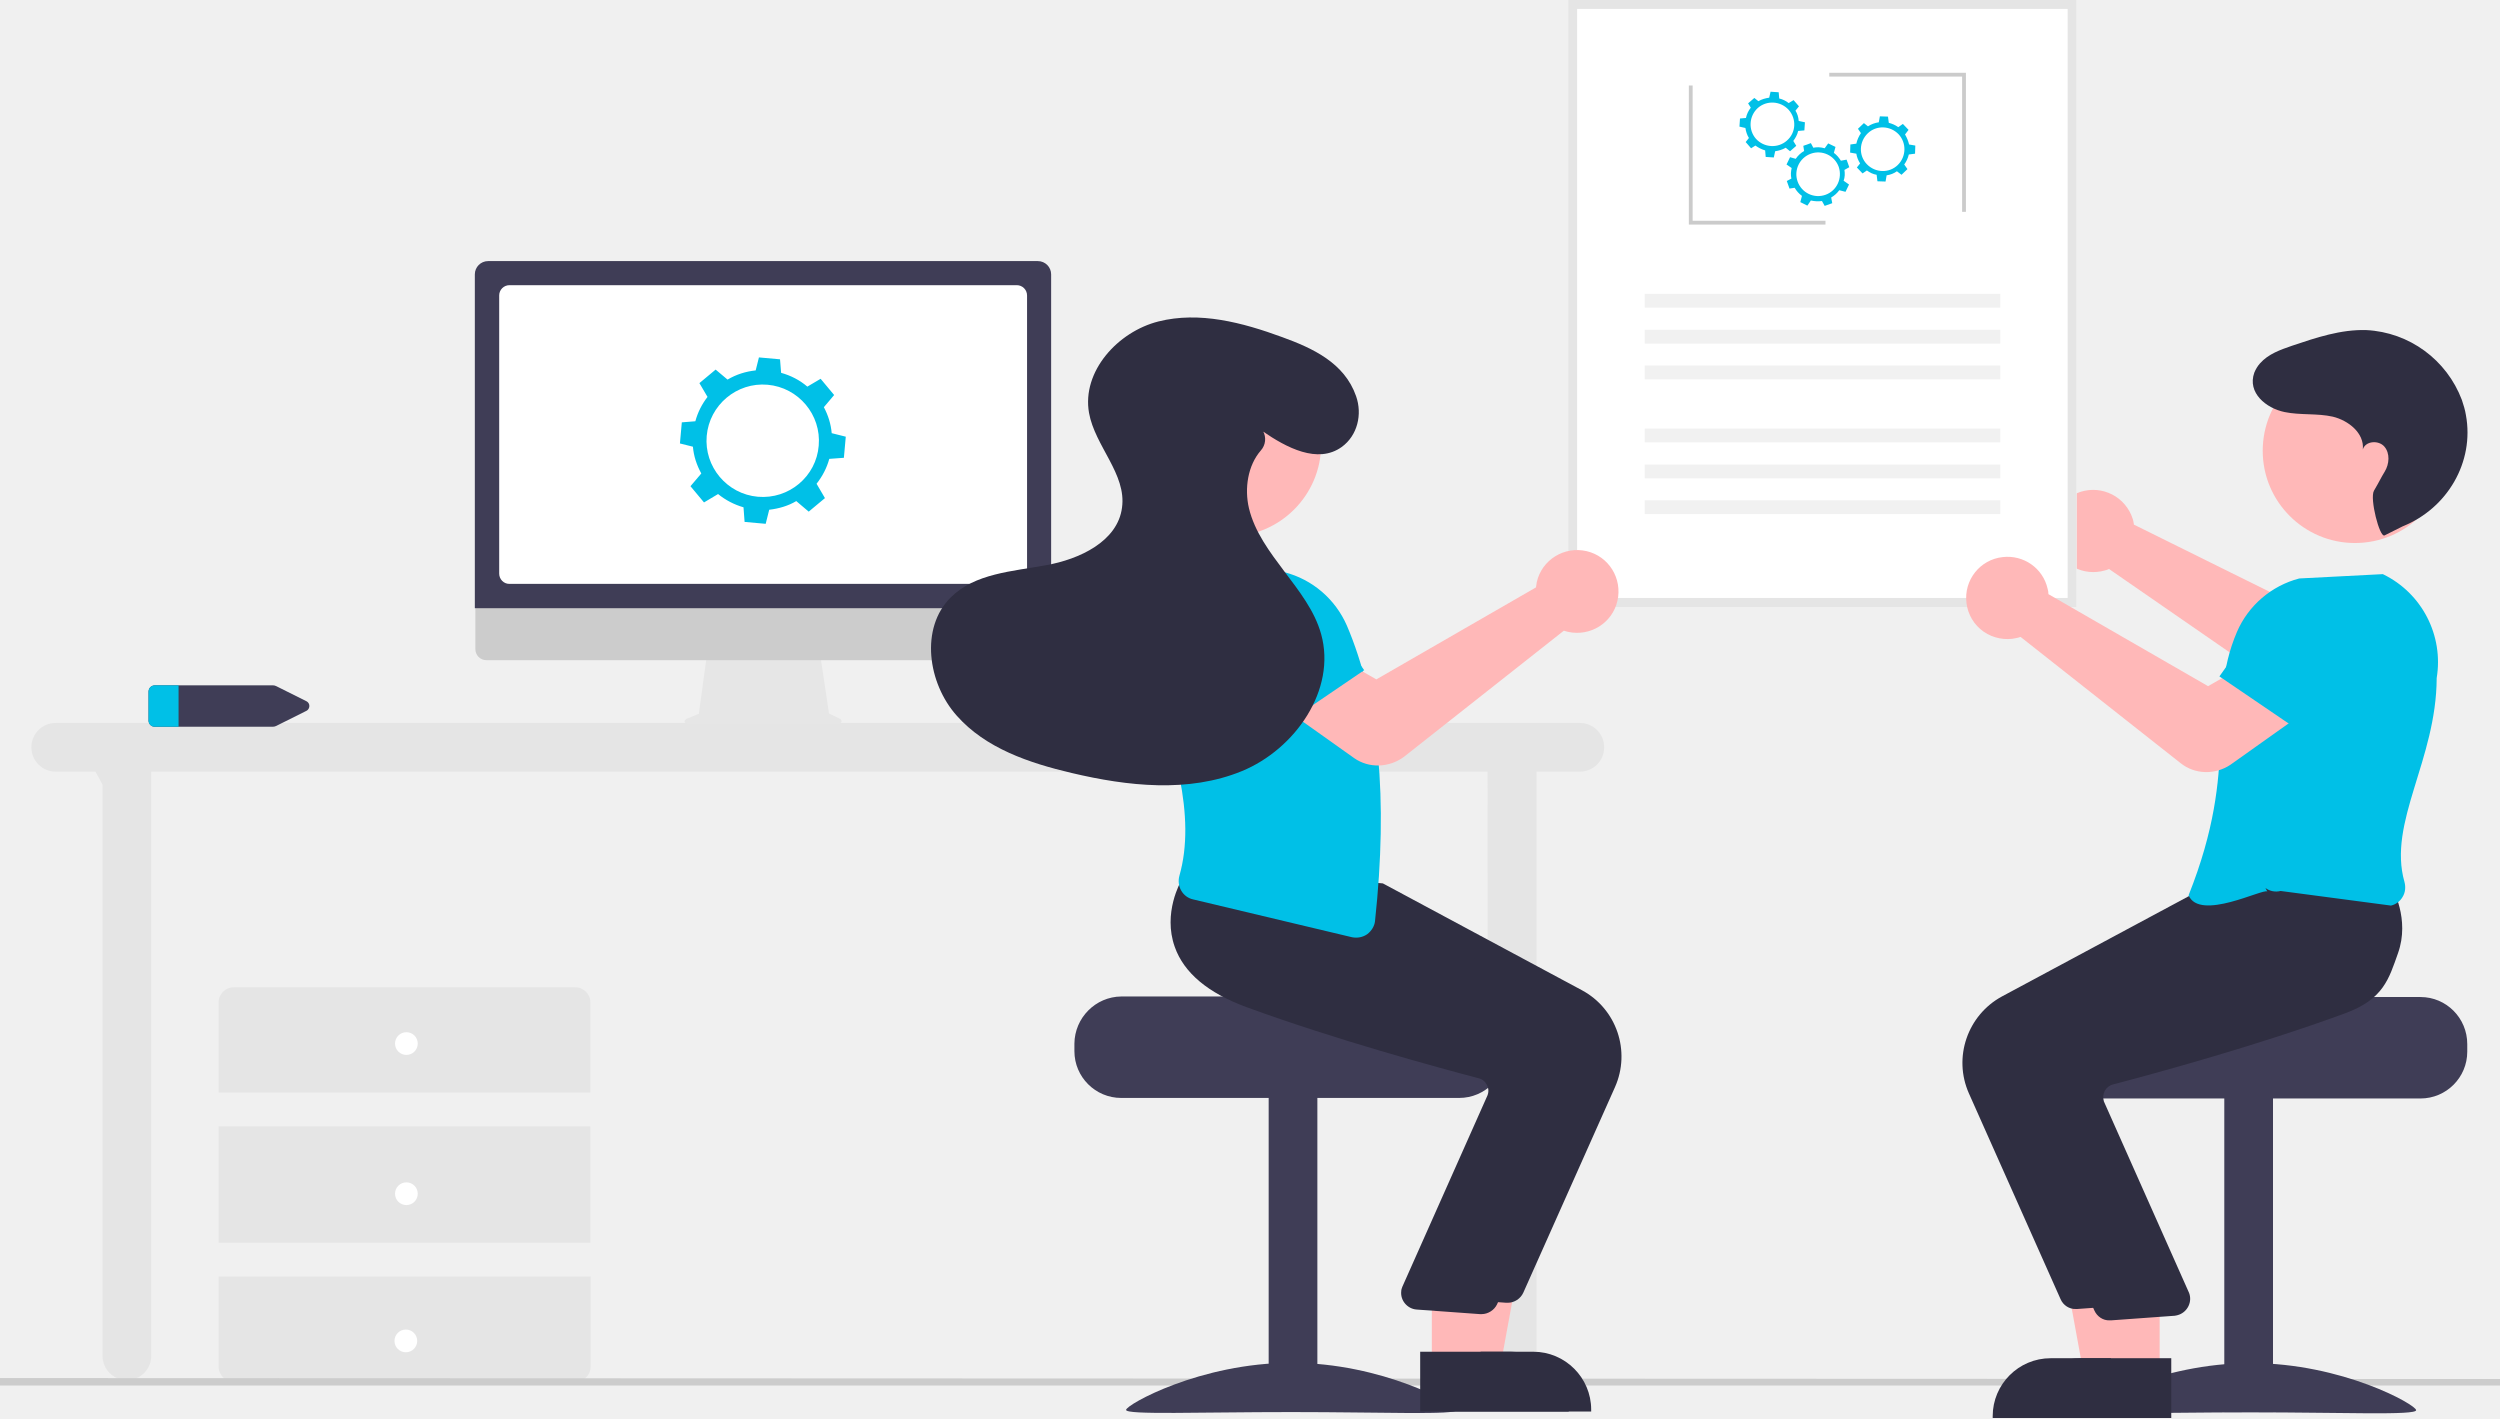
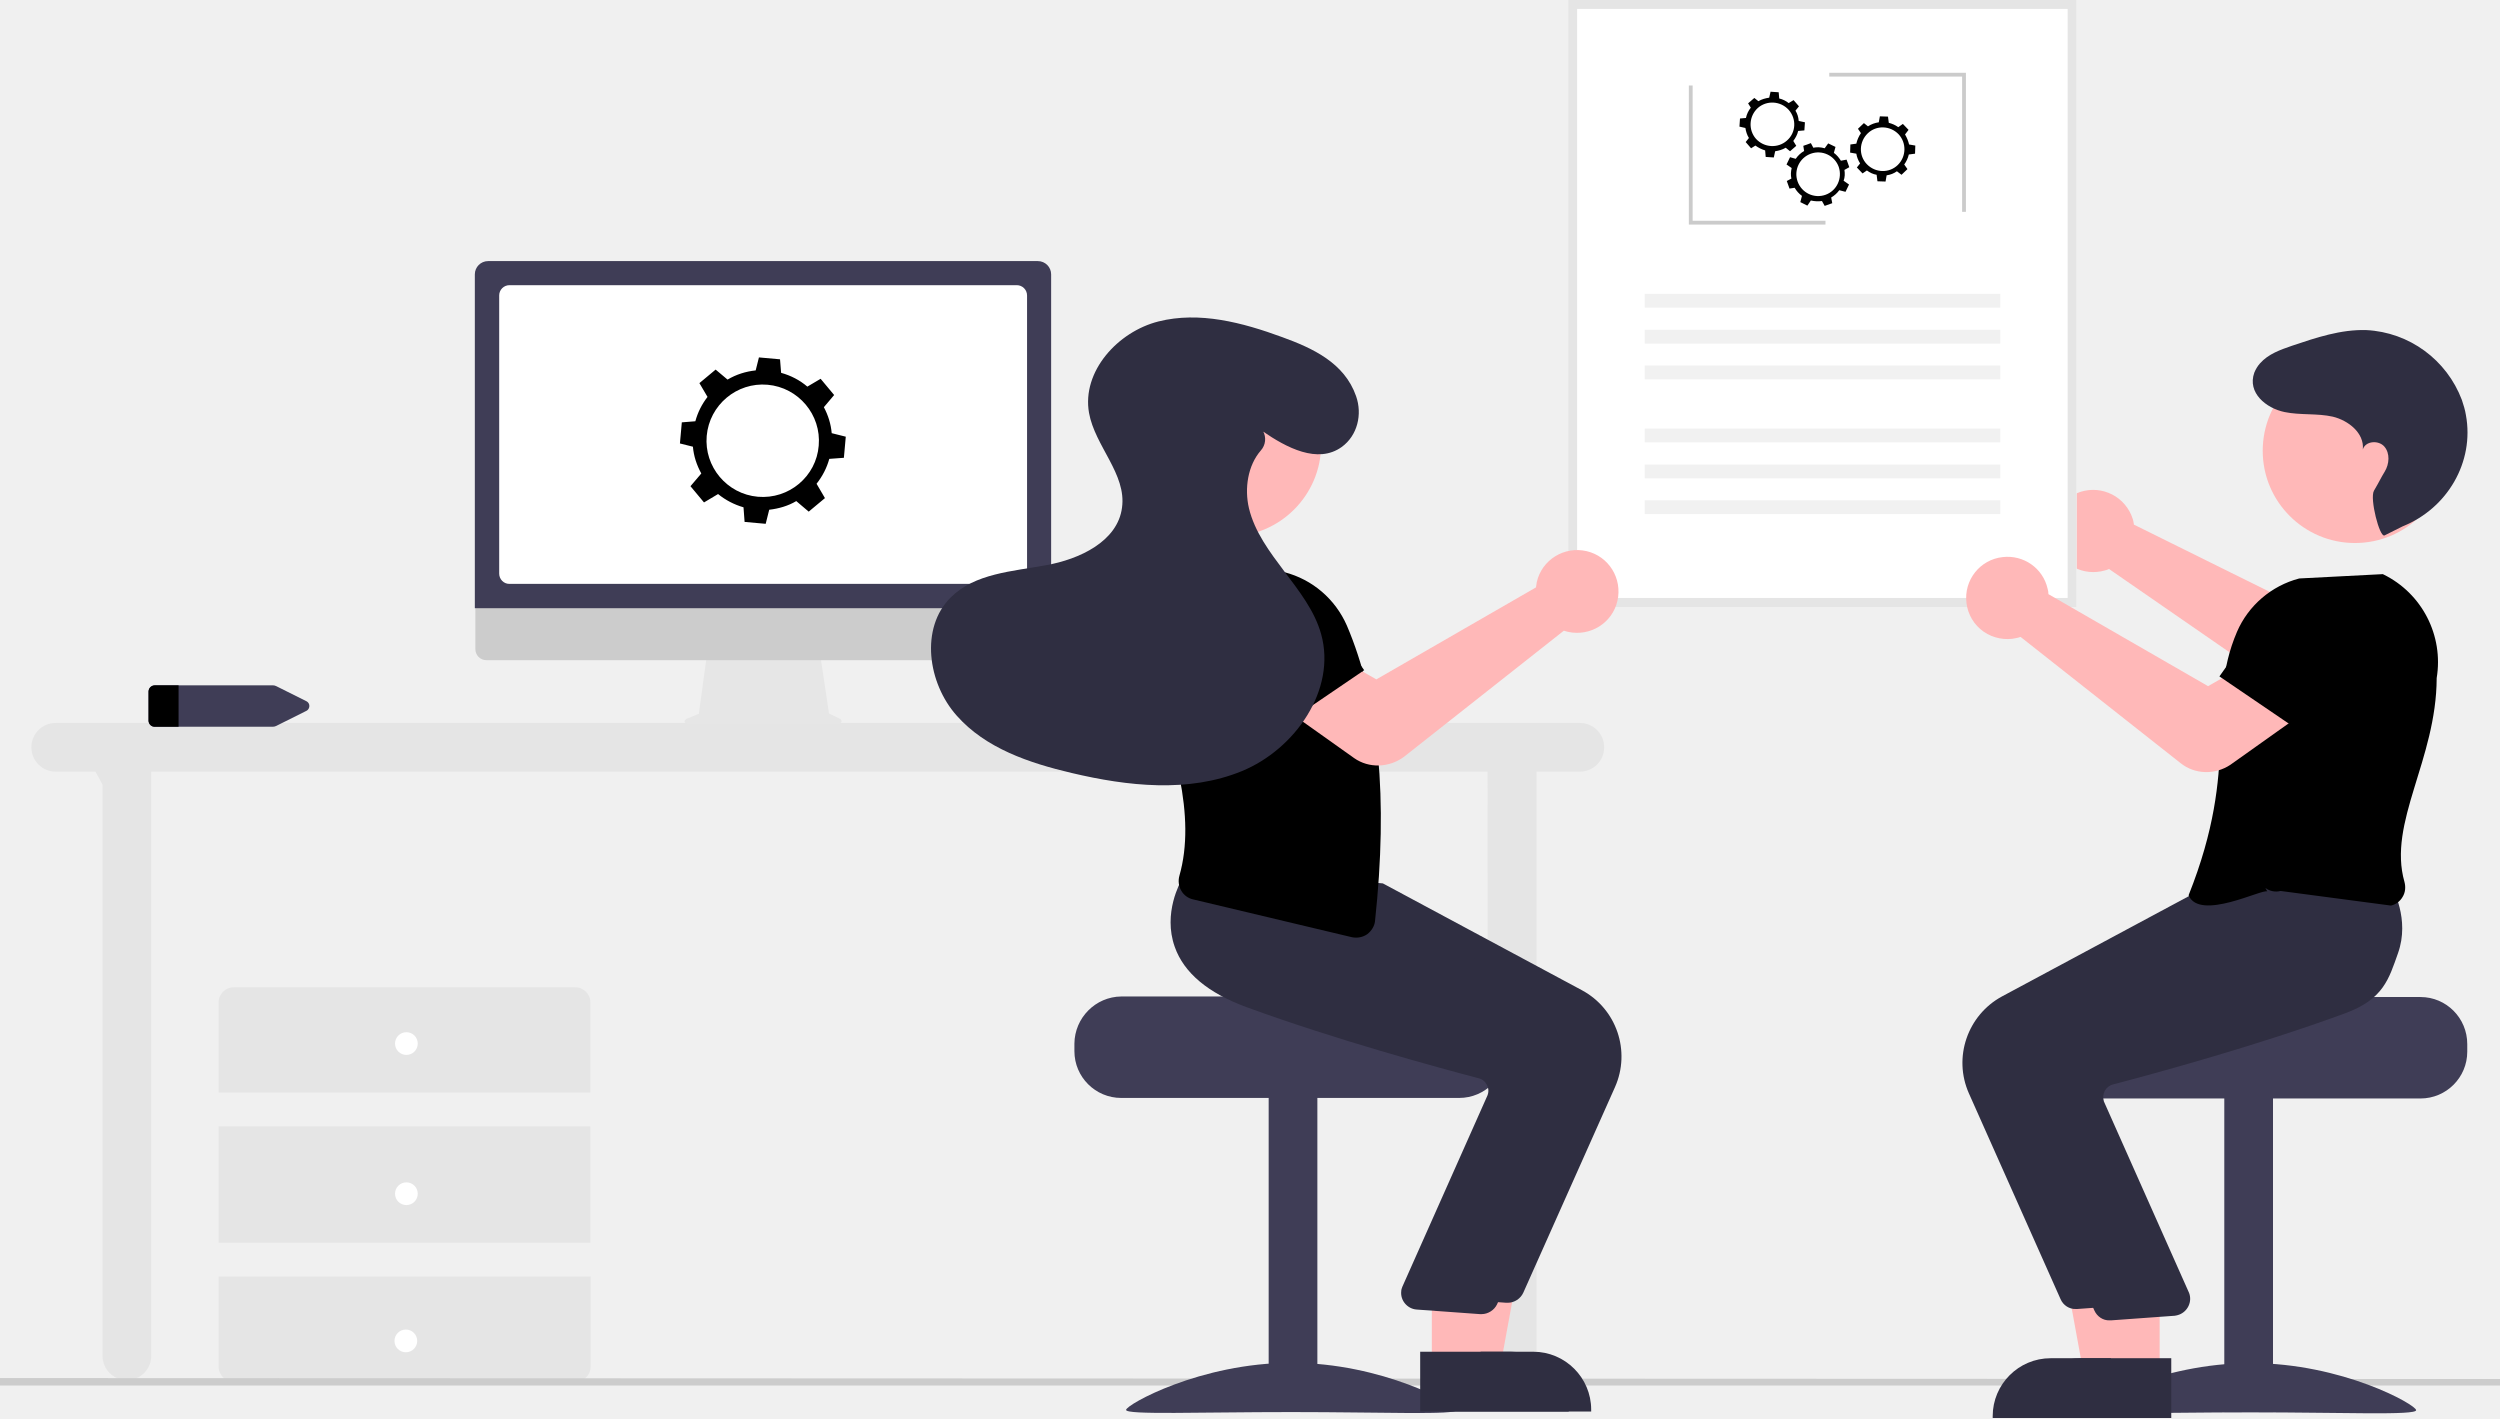
<svg xmlns="http://www.w3.org/2000/svg" enable-background="new 0 0 924 524.1" version="1.1" viewBox="0 0 924 524.1" xml:space="preserve">
  <style type="text/css">
	.st0{fill:#FFB8B8;}
	.st1{fill:#E5E5E5;}
	.st2{fill:#FFFFFF;}
	.st3{fill:#3F3D56;}
- 	.st4{fill:#00C0E7;}
	.st5{fill:#E6E6E6;}
	.st6{fill:#F2F2F2;}
	.st7{fill:#CCCCCC;}
	.st8{fill:#F1F1F1;}
	.st9{fill:#CBCBCB;}
	.st10{fill:#2F2E41;}
</style>
  <path class="st0" d="m767.6 182.3c7.7-3.3 16.7 0.2 20.1 8 0.2 0.5 0.4 1.1 0.6 1.6 0.2 0.7 0.3 1.3 0.4 2l61 30.2 14.1-9.4 17.6 20.2-21.5 17.5c-5.3 4.3-12.8 4.6-18.5 0.7l-61.9-42.8c-0.5 0.2-0.9 0.4-1.4 0.5-8.1 2.4-16.6-2.1-19-10.2-0.2-0.6-0.3-1.1-0.4-1.7s-0.2-1.2-0.2-1.9c-0.4-6.2 3.2-12.1 9.1-14.7z" />
  <path class="st1" d="m11.6 276.2c0 5 4 9 9 9h14.7l2.6 4.8v211.1c0 5 4 9 9 9s9-4 9-9v-215.9h493.9l0.1 215.8c0 5 4 9 9 9s9-4 9-9v-215.8h16c5 0 9-4 9-9s-4-9-9-9h-563.3c-5 0-9 4-9 9z" />
  <path class="st1" d="M218.2,403.8v-33.3c0-3.1-2.5-5.6-5.6-5.6H86.4c-3.1,0-5.6,2.5-5.6,5.6v33.3H218.2z" />
  <rect class="st1" x="80.8" y="416.3" width="137.4" height="43" />
  <path class="st1" d="M80.8,471.8v33.3c0,3.1,2.5,5.6,5.6,5.6h126.3c3.1,0,5.6-2.5,5.6-5.6v-33.3H80.8z" />
  <circle class="st2" cx="150.2" cy="385.7" r="4.2" />
  <circle class="st2" cx="150.2" cy="441.2" r="4.2" />
  <circle class="st2" cx="150" cy="495.6" r="4.2" />
  <path class="st3" d="m54.9 255.5v11c0.1 1.2 1.2 2.2 2.4 2.1h43.6c0.4 0 0.8-0.1 1.2-0.3l11-5.5c1-0.4 1.5-1.6 1.1-2.6-0.2-0.5-0.6-0.9-1.1-1.1l-11-5.5c-0.4-0.2-0.8-0.3-1.2-0.3h-43.6c-1.3 0-2.3 0.9-2.4 2.2z" />
  <path class="st4" d="m57.3 253.3h8.7v15.3h-8.7c-1.3 0.1-2.3-0.9-2.4-2.1v-11c0.1-1.3 1.1-2.2 2.4-2.2z" />
  <path class="st5" d="m1103.3 389.6c-11.3 4-23.9 1.8-33.2-5.8-11.6-9.7-15.3-25.8-18.2-40.7-2.9-14.7-5.8-29.3-8.8-44l18.3 12.6c13.2 9.1 26.7 18.5 35.8 31.6 9.1 13.2 13.1 31.1 5.8 45.4" />
  <path class="st6" d="m1101.8 442.9c1.9-13.5 3.8-27.2 2.5-40.9-1.2-12.1-4.9-24-12.4-33.7-4-5.2-8.9-9.6-14.4-13-1.4-0.9-2.8 1.4-1.3 2.3 9.6 6 16.9 15 21.1 25.5 4.6 11.7 5.3 24.4 4.5 36.8-0.5 7.5-1.5 15-2.5 22.4-0.2 0.7 0.2 1.4 0.9 1.6 0.6 0.1 1.4-0.3 1.6-1z" />
  <path class="st5" d="m1083.9 419c-4.9 7.4-13.2 11.7-22 11.4-11.2-0.5-20.4-8.3-28.8-15.7l-24.8-21.9 16.4-0.8c11.8-0.6 23.9-1.1 35.1 2.5s21.6 12.4 23.6 24" />
  <path class="st6" d="m1107 450.7c-8.9-15.8-19.3-33.4-37.8-39-5.2-1.6-10.6-2.1-15.9-1.6-1.7 0.1-1.3 2.8 0.4 2.6 9-0.7 18 1.6 25.4 6.7 7.2 4.9 12.7 11.7 17.5 18.8 2.9 4.4 5.5 9 8.1 13.6 0.7 1.4 3.1 0.4 2.3-1.1z" />
  <path class="st6" d="m1121.3 467.3c-0.6-7.1-5.1-13.3-11.7-16v-9.1h-15.3v9.4c-6.3 2.9-10.5 8.9-11.1 15.7l-3.6 41.9h45.4l-3.7-41.9z" />
  <path class="st7" d="m-78.4 510.7c0-0.8 0.6-1.4 1.4-1.4l1280.1 0.5c0.8 0 0.9 0.1 0.9 0.9s-0.6 1.4-1.4 1.4h-1279.6c-0.7 0-1.4-0.6-1.4-1.4z" />
  <path class="st5" d="m253.7 265.7 4.6-1.9 3.1-22.8h41.6l3.4 22.7 4.1 2c0.5 0.2 0.7 0.8 0.4 1.3-0.2 0.3-0.5 0.5-0.9 0.5h-56c-0.5 0-1-0.4-1-1 0.1-0.3 0.4-0.6 0.7-0.8z" />
  <path class="st7" d="m175.7 239.9v-28.8h212.5v28.8c0 2.2-1.8 4-4 4.1h-204.4c-2.3 0-4.1-1.8-4.1-4.1z" />
  <path class="st3" d="m175.5 101.4c0-2.7 2.2-4.9 4.9-4.9h203.2c2.7 0 4.9 2.2 4.9 4.9v123.4h-213v-123.4z" />
  <path class="st2" d="m184.5 212v-102.8c0-2.1 1.7-3.8 3.8-3.8h187.5c2.1 0 3.8 1.7 3.8 3.8v102.8c0 2.1-1.7 3.8-3.8 3.8h-187.6c-2 0-3.7-1.7-3.7-3.8z" />
  <path class="st2" d="M579.6,0h187.9v224.4H579.6V0z" />
  <path class="st1" d="M579.6,0h187.9v224.4H579.6V0z M764.2,3.3H582.9V221h181.3V3.3z" />
  <rect class="st8" x="607.9" y="108.6" width="131.4" height="5.1" />
  <polygon class="st9" points="725.2 78.3 726.6 78.3 726.6 26.9 676.1 26.9 676.1 28.3 725.2 28.3" />
  <polygon class="st9" points="624.2 83 674.7 83 674.7 81.6 625.6 81.6 625.6 31.6 624.2 31.6" />
  <rect class="st8" x="607.9" y="121.9" width="131.4" height="5.1" />
  <rect class="st8" x="607.9" y="135.1" width="131.4" height="5.1" />
  <rect class="st8" x="607.9" y="158.4" width="131.4" height="5.1" />
  <rect class="st8" x="607.9" y="171.7" width="131.4" height="5.1" />
  <rect class="st8" x="607.9" y="184.9" width="131.4" height="5.1" />
  <path class="st4" d="m663.6 40.9 1.3-1.6-2-2.3-1.8 1.1c-1-0.8-2.2-1.4-3.5-1.7l-0.2-2.3-3-0.2-0.5 2.2c-1.4 0.2-2.8 0.6-4 1.3l-1.5-1.2-2.3 2 1 1.6c-0.9 1.1-1.5 2.4-1.8 3.8l-2.2 0.2-0.2 3 2.2 0.5c0.2 1.3 0.6 2.6 1.3 3.7l-1.2 1.5 2 2.3 1.6-1c1.1 0.8 2.3 1.4 3.6 1.8l0.2 2.4 3 0.2 0.5-2.3c1.4-0.2 2.7-0.6 3.9-1.3l1.6 1.3 2.3-2-1.1-1.8c0.8-1.1 1.5-2.3 1.8-3.7l2.3-0.2 0.2-3-2.3-0.5c-0.1-1.4-0.5-2.7-1.2-3.8zm-3.2 11.1c-3.3 2.9-8.4 2.6-11.4-0.7-2.9-3.3-2.6-8.4 0.7-11.4 3.3-2.9 8.4-2.6 11.4 0.7 3 3.4 2.7 8.5-0.7 11.4z" />
  <path class="st4" d="m681.7 62.8 1.8-1-1-2.8-2.1 0.4c-0.7-1.1-1.5-2.1-2.6-2.9l0.6-2.2-2.7-1.3-1.3 1.8c-1.4-0.4-2.8-0.5-4.2-0.2l-0.9-1.7-2.8 1 0.3 1.9c-1.2 0.7-2.3 1.7-3.1 2.9l-2.1-0.6-1.3 2.7 1.9 1.3c-0.3 1.3-0.4 2.6-0.1 3.9l-1.7 0.9 1 2.8 1.9-0.3c0.7 1.2 1.6 2.2 2.7 3l-0.6 2.3 2.6 1.3 1.3-1.9c1.3 0.3 2.7 0.4 4.1 0.2l1 1.8 2.8-1-0.4-2.1c1.2-0.7 2.2-1.6 3-2.7l2.3 0.6 1.3-2.7-2-1.4c0.5-1.3 0.5-2.7 0.3-4zm-7 9.2c-4.2 1.5-8.8-0.7-10.3-4.9s0.7-8.8 4.9-10.3 8.8 0.7 10.3 4.9c1.4 4.2-0.7 8.8-4.9 10.3z" />
  <path class="st4" d="m704.1 49.7 1.3-1.7-2.1-2.2-1.7 1.2c-1.1-0.8-2.3-1.3-3.5-1.6l-0.3-2.3-3-0.1-0.4 2.2c-1.4 0.2-2.8 0.7-4 1.5l-1.5-1.2-2.2 2.1 1.1 1.6c-0.8 1.2-1.4 2.5-1.7 3.9l-2.2 0.3-0.1 3 2.3 0.4c0.2 1.3 0.7 2.5 1.4 3.6l-1.2 1.5 2.1 2.2 1.6-1.1c1.1 0.8 2.3 1.4 3.6 1.6l0.3 2.4 3 0.1 0.4-2.3c1.4-0.2 2.7-0.7 3.8-1.5l1.7 1.3 2.2-2.1-1.2-1.7c0.8-1.1 1.4-2.4 1.7-3.7l2.3-0.3 0.1-3-2.3-0.4c-0.3-1.3-0.8-2.5-1.5-3.7zm-2.7 11.3c-3.2 3.1-8.3 2.9-11.4-0.3s-2.9-8.3 0.3-11.4 8.3-2.9 11.4 0.3c3 3.2 2.9 8.3-0.3 11.4z" />
  <path class="st4" d="m306.5 169.6 5.4-0.4 0.7-7.8-5.2-1.3c-0.3-3.4-1.3-6.6-2.9-9.6l3.8-4.5-5-6-4.9 2.9c-2.8-2.4-6.1-4.1-9.7-5.1l-0.4-5-7.8-0.7-1.2 4.8c-3.7 0.4-7.2 1.5-10.4 3.4l-4.4-3.7-6 5 3 5.1c-2.1 2.7-3.6 5.7-4.5 9l-5 0.4-0.7 7.8 4.8 1.2c0.3 3.5 1.4 6.8 3.1 9.9l-4 4.7 5 6 5.2-3.1c2.7 2.2 5.9 3.9 9.4 4.9l0.4 5.4 7.8 0.7 1.3-5.2c3.5-0.4 7-1.4 10-3.2l4.6 3.9 6-5-3.1-5.3c2.2-2.8 3.8-5.9 4.7-9.2zm-26.4 14c-11.4-1-19.9-11.1-18.9-22.5s11.1-19.9 22.5-18.9 19.9 11.1 18.9 22.5c-0.9 11.4-11 19.9-22.5 18.9z" />
  <path class="st3" d="m894.6 368.5h-66.6c0 1.9-68.7 3.5-68.7 3.5-1.1 0.8-2.1 1.7-2.9 2.8-2.6 3.1-4 7-4 11.1v2.8c0 9.6 7.8 17.3 17.3 17.3h124.9c9.6 0 17.3-7.8 17.3-17.3v-2.8c0-9.6-7.7-17.4-17.3-17.4z" />
  <rect class="st3" x="822.1" y="405.3" width="18" height="116.6" />
  <path class="st3" d="m770.8 521.2c0 1.9 27.3 0.8 61.1 0.8 33.7 0 61.1 1.2 61.1-0.8s-27.3-17.4-61.1-17.4-61.1 15.5-61.1 17.4z" />
  <polygon class="st0" points="787.1 507.6 770.1 507.6 762 463.4 787.1 463.4" />
  <path class="st10" d="m791.4 524.1h-54.9v-0.7c0-11.8 9.6-21.4 21.4-21.4h33.5v22.1z" />
  <path class="st10" d="m761.6 480.2-33.9-76.1c-5.9-13.3-0.5-28.9 12.2-35.8l73.6-39.5 33.6-2.9 31-2.8 0.2 0.4c0.3 0.5 6.9 12 2.4 24.6-3.4 9.6-12.3 17-26.4 22.2-32.9 12.1-70.9 22.4-85.8 26.3-1.3 0.3-2.4 1.2-3.1 2.4-0.6 1.2-0.7 2.6-0.3 3.9l31.5 70.8c1.2 3.2-0.5 6.8-3.7 8-0.5 0.2-1 0.3-1.6 0.4l-23.5 1.7h-0.6c-2.3 0.1-4.6-1.3-5.6-3.6z" />
  <polygon class="st0" points="798.2 507.6 781.2 507.6 773.1 463.4 798.2 463.4" />
  <path class="st10" d="m802.5 524.1h-54.9v-0.7c0-11.8 9.6-21.4 21.4-21.4h33.5v22.1z" />
  <path class="st10" d="m774.1 484.4-33.9-76.1c-5.9-13.3-0.5-28.9 12.2-35.8l73.6-39.5 33.6-2.9 24.3-2.1v-0.3c0.3 0.5 6.9 12 2.4 24.6-3.4 9.6-5.4 17-19.5 22.2-32.9 12.1-70.9 22.4-85.8 26.3-1.3 0.3-2.4 1.2-3.1 2.4-0.6 1.2-0.7 2.6-0.3 3.9l31.5 70.8c1.2 3.2-0.5 6.8-3.7 8-0.5 0.2-1 0.3-1.6 0.4l-23.5 1.7h-0.6c-2.4 0.1-4.6-1.4-5.6-3.6z" />
  <path class="st4" d="m838 329.5c-1.6-1.2-25 11.1-29.1 1.4 19.4-48.6 6-69.6 17.9-97.4 4.2-9.7 12.7-17 23-19.7l30.9-1.6 0.2 0.1c14.3 7 22.3 22.6 19.7 38.3-0.1 30.3-18.2 53.4-11.9 75.4 0.5 1.9 0.3 3.9-0.7 5.5-0.9 1.6-2.5 2.8-4.3 3.2l-40.8-5.4c-1.9 0.5-4 0.1-5.6-1.1l0.7 1.3z" />
  <circle class="st0" cx="870.4" cy="166.6" r="34.1" />
  <path class="st0" d="m806 282.1-59.2-46.7c-0.5 0.2-1 0.3-1.4 0.4-4.2 1-8.7 0.1-12.2-2.3-3.6-2.5-5.9-6.4-6.4-10.7-1-8.4 5-16 13.4-16.9 7.7-0.9 14.9 4.1 16.6 11.7 0.2 0.7 0.3 1.3 0.3 2l59 34 14.7-8.4 16.3 21.3-22.8 16.2c-5.6 3.7-13 3.6-18.3-0.6z" />
  <path class="st4" d="m854.1 273-33.8-23 15.9-22.5c4.4-6.2 12.5-8.3 19.3-5.1 6.9 3.3 10.4 11.1 8.2 18.4l-9.6 32.2z" />
  <path class="st10" d="m881.3 197.9c-1.8 0.8-5.5-13.6-3.9-16.5 2.5-4.3 2.3-4.3 4-7.1s2-6.7-0.1-9.2-7-2.2-8 1c0.6-6-5.3-10.7-11.1-12.1-5.8-1.3-12-0.5-17.8-1.7-6.8-1.4-13.9-7.1-11.2-14.6 0.5-1.2 1.2-2.4 2.1-3.4 3.1-3.5 7.5-5 11.8-6.5 8.9-3 18.1-6.1 27.5-5.8 15.9 0.8 29.7 11 35.3 25.8 0.6 1.8 1.2 3.7 1.5 5.6 3.2 17.4-6.9 34.5-23.3 41.1l-6.8 3.4z" />
  <path class="st3" d="m397.1 385.7v2.8c0 9.6 7.8 17.3 17.3 17.3h124.9c9.6 0 17.3-7.8 17.3-17.3v-2.8c0-4.1-1.4-8-4-11.1-0.9-1-1.9-2-2.9-2.8 0 0-68.7-1.6-68.7-3.5h-66.6c-9.5 0.1-17.2 7.9-17.3 17.4z" />
  <rect class="st3" x="468.9" y="405.2" width="18" height="116.6" />
  <path class="st3" d="m477.3 503.7c-33.7 0-61.1 15.5-61.1 17.4s27.3 0.8 61.1 0.8 61.1 1.2 61.1-0.8c-0.1-1.9-27.4-17.4-61.1-17.4z" />
  <polygon class="st0" points="537.5 461 562.6 461 554.5 505.2 537.5 505.2" />
  <path class="st10" d="m533.2 499.6h33.5c11.8 0 21.4 9.6 21.4 21.4v0.7h-54.9v-22.1z" />
  <path class="st10" d="m557.3 481.5h-0.6l-23.5-1.7c-3.4-0.3-6-3.4-5.6-6.8 0-0.5 0.2-1.1 0.4-1.6l31.5-70.8c0.5-1.3 0.4-2.7-0.3-3.9-0.6-1.2-1.7-2.1-3.1-2.4-14.8-3.9-52.8-14.2-85.8-26.3-14.1-5.2-23-12.6-26.4-22.2-4.5-12.6 2.2-24.1 2.4-24.6l0.2-0.4 31 2.8 33.6 2.9 73.6 39.5c12.8 6.9 18.1 22.5 12.2 35.8l-33.9 76c-1 2.2-3.3 3.7-5.7 3.7z" />
  <polygon class="st0" points="529.2 461 554.3 461 546.2 505.2 529.2 505.2" />
  <path class="st10" d="m524.9 499.6h33.5c11.8 0 21.4 9.6 21.4 21.4v0.7h-54.9v-22.1z" />
  <path class="st10" d="m547.6 485.7h-0.6l-23.5-1.7c-3.4-0.3-6-3.4-5.6-6.8 0-0.5 0.2-1.1 0.4-1.6l31.5-70.8c0.5-1.3 0.4-2.7-0.3-3.9-0.6-1.2-1.7-2.1-3.1-2.4-14.8-3.9-52.8-14.2-85.8-26.3-14.1-5.2-23-12.6-26.4-22.2-4.5-12.6 2.2-24.1 2.4-24.6l0.2-0.4 31 2.8 33.6 2.9 73.6 39.5c12.8 6.9 18.1 22.5 12.2 35.8l-33.9 76.1c-1 2.1-3.3 3.6-5.7 3.6z" />
  <path class="st4" d="m428.9 216.3c4.7-6 13.1-7.6 19.8-3.9 6.6 3.7 9.5 11.6 6.9 18.7l-9.3 25.9-38.2-14.5 20.8-26.2z" />
  <path class="st4" d="m505.3 345.3c-1.6 1.1-3.6 1.5-5.6 1.1l-58.8-14c-1.8-0.4-3.4-1.6-4.3-3.2-1-1.7-1.2-3.7-0.7-5.5 6.3-22-2-49.2-11.9-75.4-2.6-15.7 5.4-31.3 19.7-38.3l0.2-0.1 30.9 1.6c10.3 2.7 18.7 9.9 23 19.7 11.9 27.9 15.3 63.6 10.4 109.3-0.2 1.8-1.3 3.6-2.9 4.8z" />
  <circle class="st0" cx="454.2" cy="164.2" r="34.1" />
  <path class="st0" d="m500.5 280.2-22.8-16.2 16.3-21.3 14.7 8.4 59-34c0.1-0.7 0.2-1.4 0.3-2 1.9-8.2 10.1-13.3 18.4-11.4 8.2 1.9 13.3 10.1 11.4 18.4-1.9 8.2-10.1 13.3-18.4 11.4-0.5-0.1-1-0.3-1.4-0.4l-59.2 46.7c-5.5 4-12.9 4.2-18.3 0.4z" />
  <path class="st4" d="m460.8 238.5c-2.2-7.3 1.3-15.1 8.2-18.4 6.8-3.2 15-1.1 19.3 5.1l15.9 22.5-33.8 23-9.6-32.2z" />
  <path class="st10" d="m466.8 159.3c1.3 2.3 1 5.2-0.8 7.2-4.8 5.5-6.1 14-4.4 21.3 2.1 8.8 7.7 16.2 13.1 23.4s11.2 14.5 13.6 23.2c5.7 20.5-9.6 42.5-29.3 50.6s-42.2 5.6-62.9 0.7c-15.7-3.7-31.8-9.1-42.5-21.2-10.7-12-13.6-32.4-2.2-43.7 8.9-8.9 22.8-9.6 35.2-11.9 12.4-2.2 26.5-8.8 28.1-21.3 1.7-12.4-10-22.7-12.2-35-2.7-15.3 10.6-30 25.7-33.8s31 0.4 45.7 5.8c11.3 4.1 23 9.5 27.3 21.8 2.4 6.8 0.5 14.6-5.3 18.8-8.9 6.4-20.5 0.2-29.2-5.8l0.1-0.1z" />
</svg>
